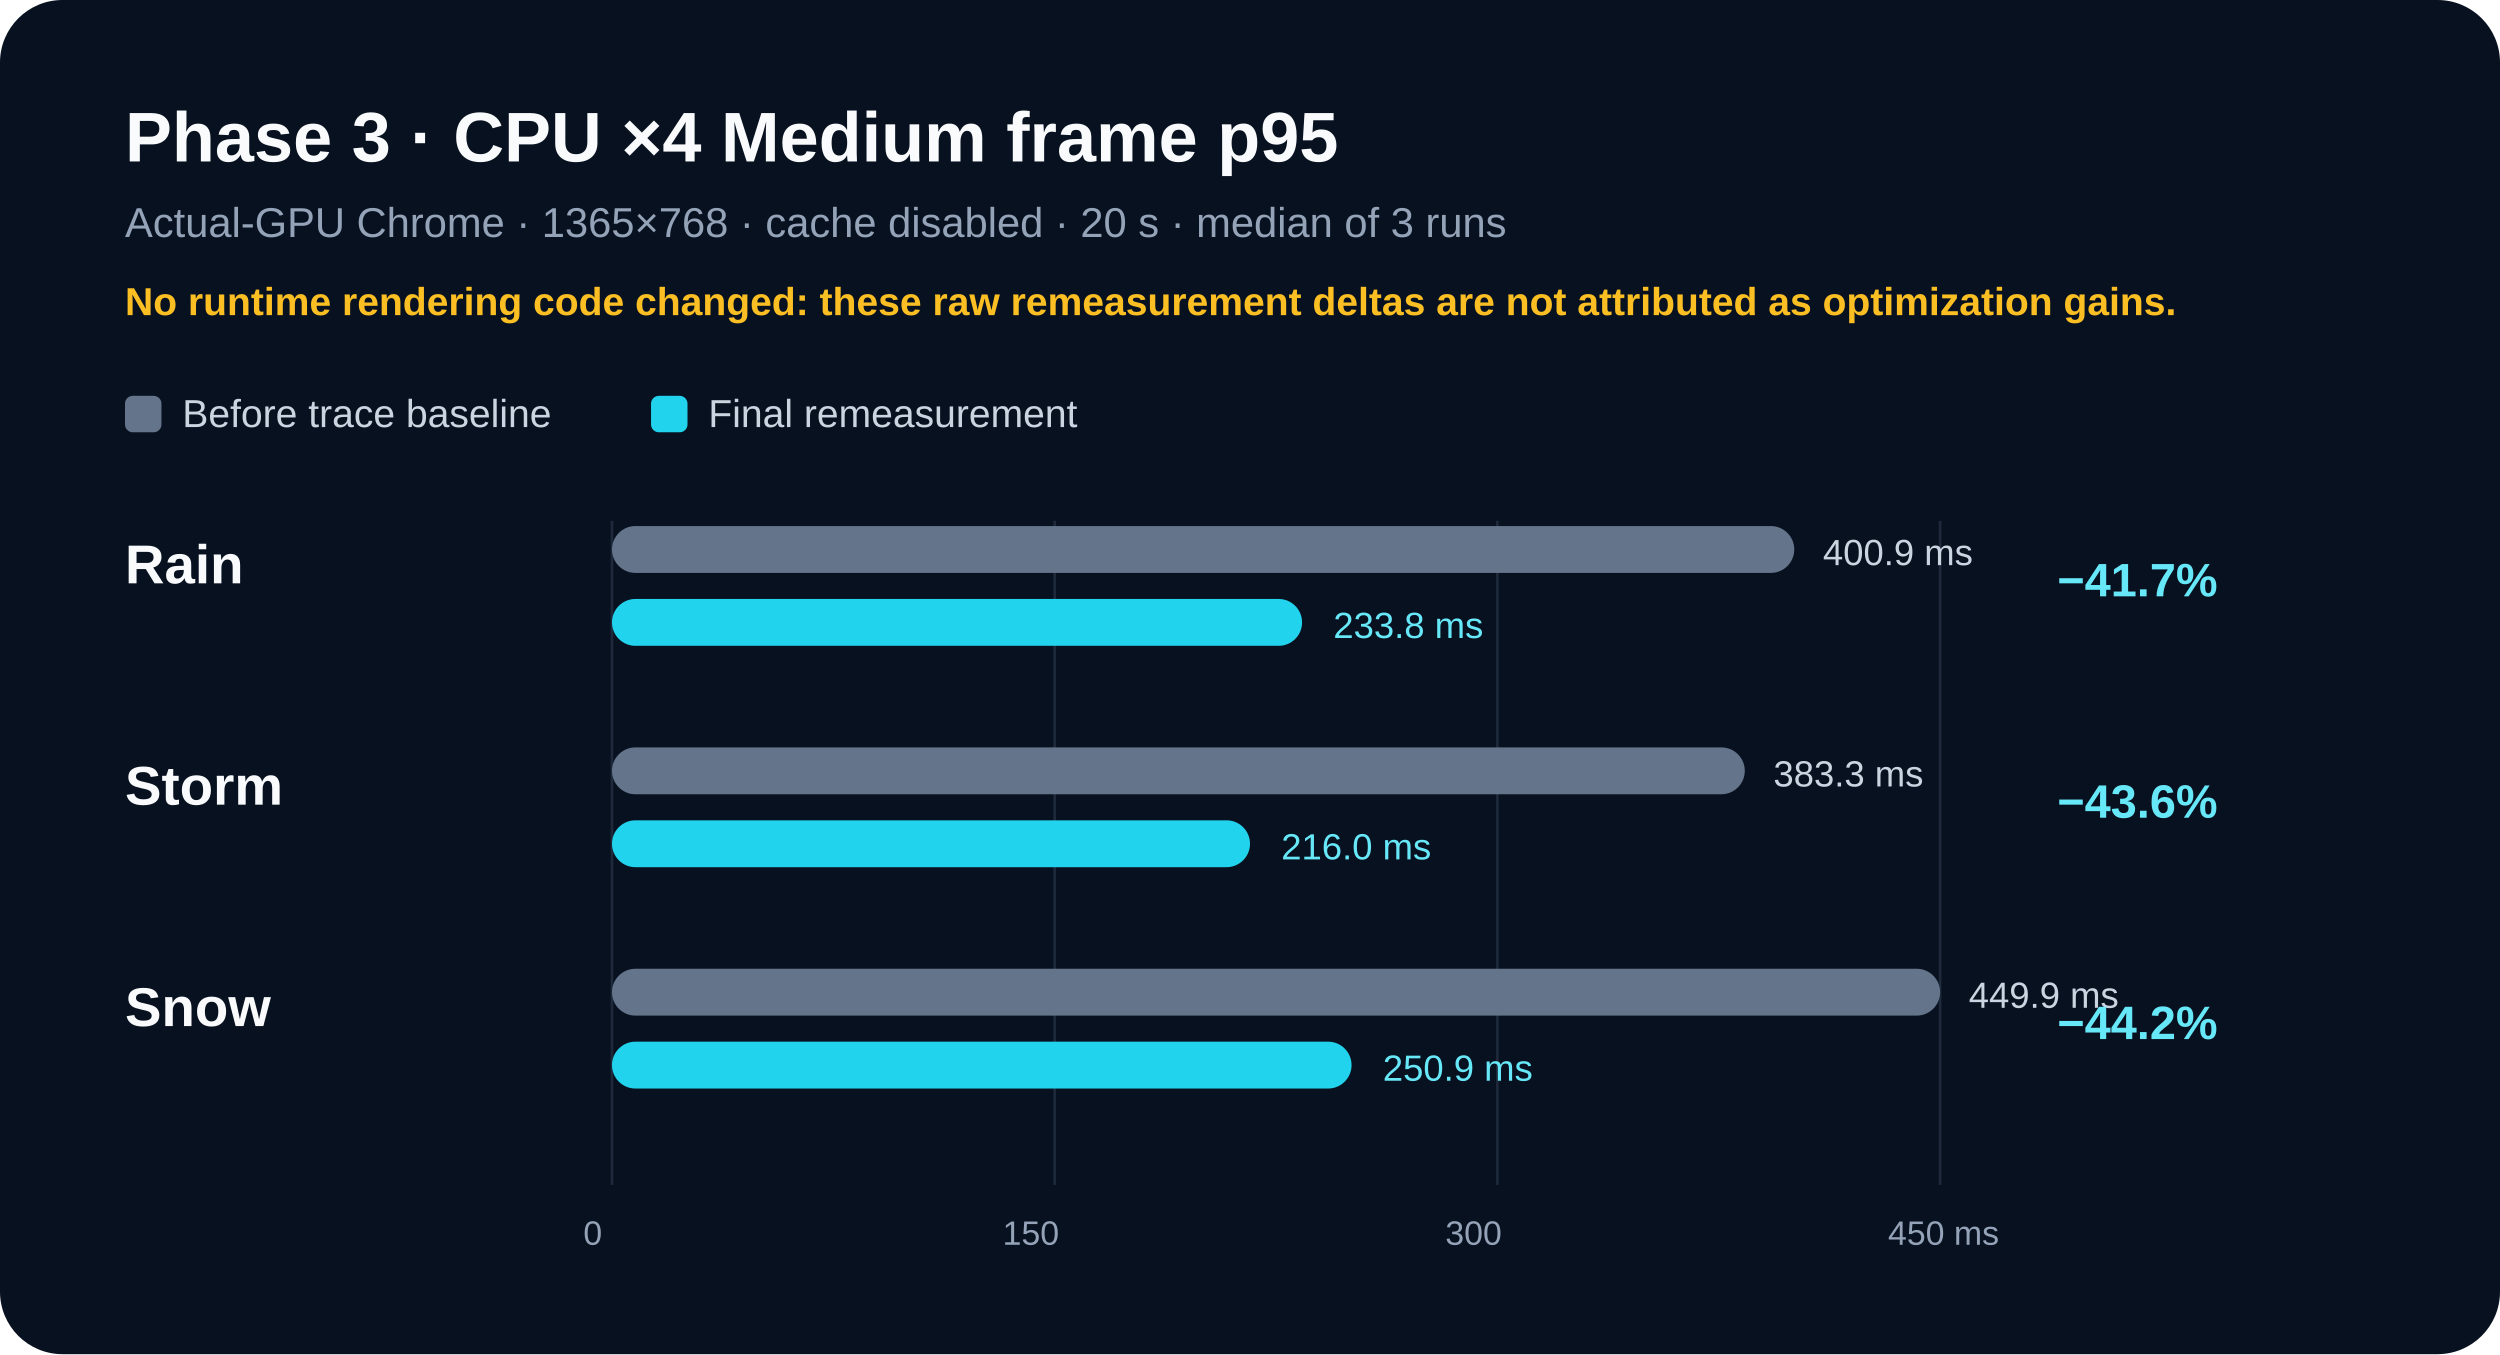
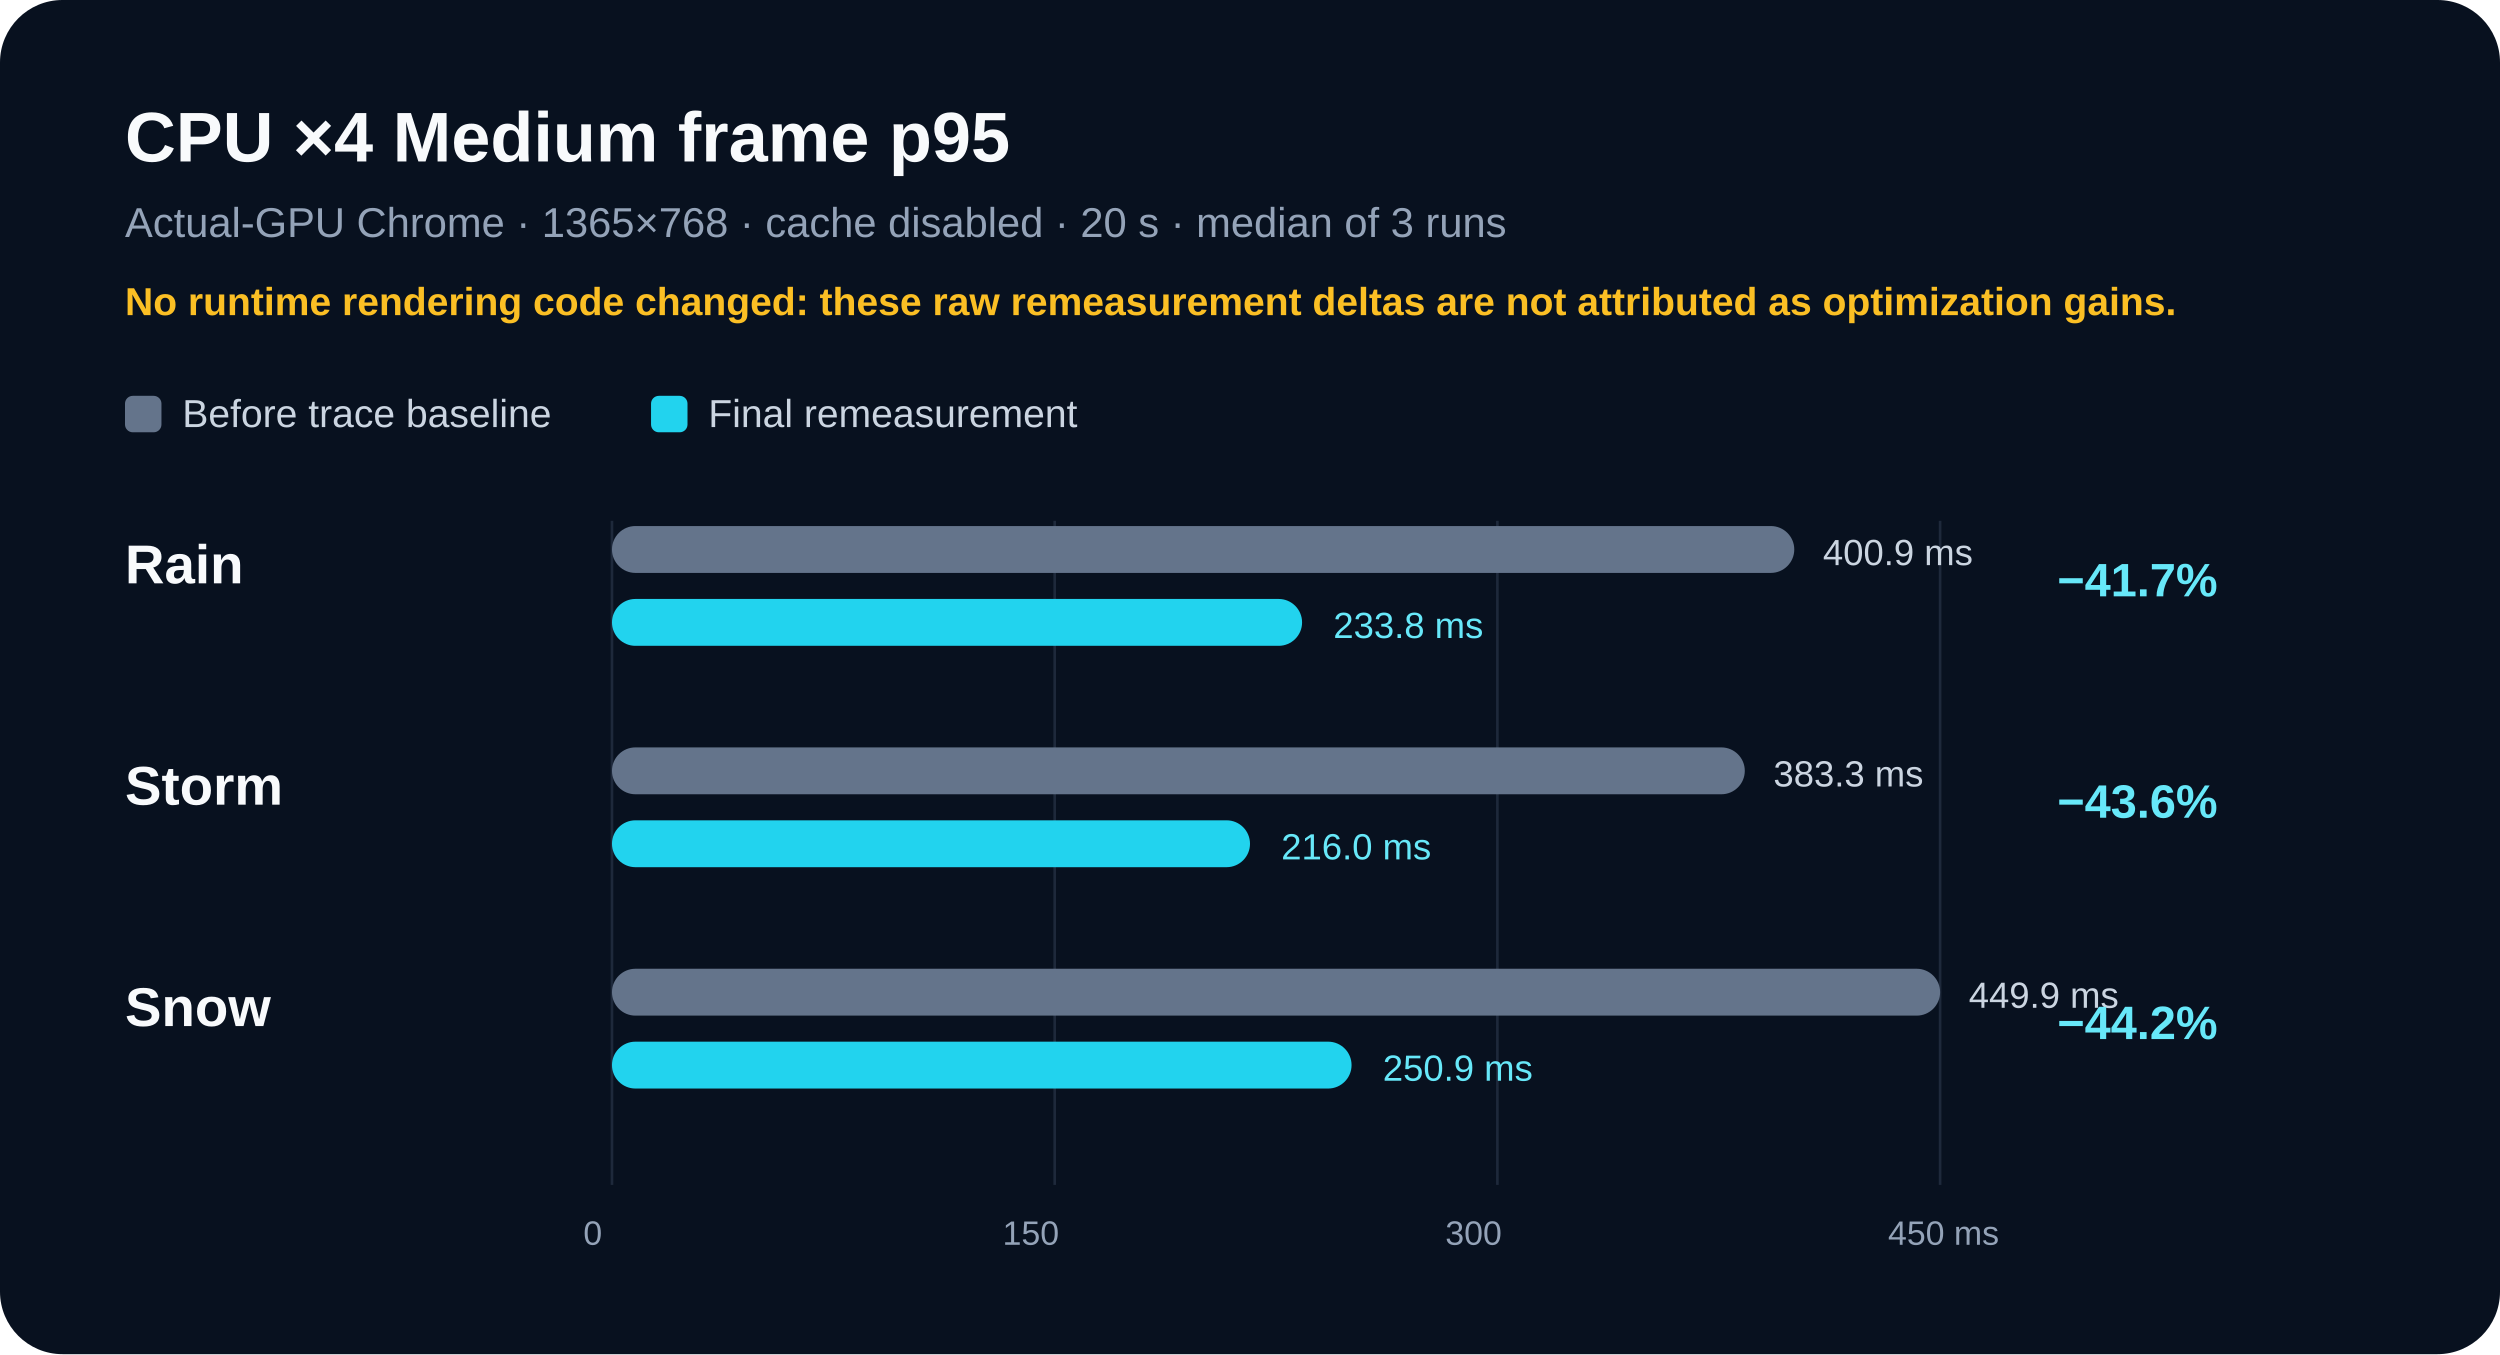
<svg xmlns="http://www.w3.org/2000/svg" width="960" height="520" viewBox="0 0 960 520" role="img" aria-labelledby="title description">
  <rect width="960" height="520" fill="#08111f" rx="24" />
-   <text x="48" y="62" fill="#f8fafc" font-family="Arial, sans-serif" font-size="27" font-weight="700">Phase 3 · CPU ×4 Medium frame p95</text>
+   <text x="48" y="62" fill="#f8fafc" font-family="Arial, sans-serif" font-size="27" font-weight="700">CPU ×4 Medium frame p95</text>
  <text x="48" y="91" fill="#94a3b8" font-family="Arial, sans-serif" font-size="16">Actual-GPU Chrome · 1365×768 · cache disabled · 20 s · median of 3 runs</text>
  <text x="48" y="121" fill="#fbbf24" font-family="Arial, sans-serif" font-size="15" font-weight="700">No runtime rendering code changed: these raw remeasurement deltas are not attributed as optimization gains.</text>
  <g font-family="Arial, sans-serif" font-size="15">
    <rect x="48" y="152" width="14" height="14" fill="#64748b" rx="3" />
    <text x="70" y="164" fill="#cbd5e1">Before trace baseline</text>
    <rect x="250" y="152" width="14" height="14" fill="#22d3ee" rx="3" />
    <text x="272" y="164" fill="#cbd5e1">Final remeasurement</text>
  </g>
  <g stroke="#1e293b" stroke-width="1">
    <line x1="235" y1="200" x2="235" y2="455" />
    <line x1="405" y1="200" x2="405" y2="455" />
    <line x1="575" y1="200" x2="575" y2="455" />
    <line x1="745" y1="200" x2="745" y2="455" />
  </g>
  <g fill="#94a3b8" font-family="Arial, sans-serif" font-size="13">
    <text x="224" y="478">0</text>
    <text x="385" y="478">150</text>
    <text x="555" y="478">300</text>
    <text x="725" y="478">450 ms</text>
  </g>
  <g font-family="Arial, sans-serif">
    <text x="48" y="224" fill="#f8fafc" font-size="21" font-weight="700">Rain</text>
    <rect x="235" y="202" width="454" height="18" fill="#64748b" rx="9" />
    <text x="700" y="217" fill="#cbd5e1" font-size="14">400.9 ms</text>
    <rect x="235" y="230" width="265" height="18" fill="#22d3ee" rx="9" />
    <text x="512" y="245" fill="#67e8f9" font-size="14">233.8 ms</text>
    <text x="790" y="229" fill="#67e8f9" font-size="18" font-weight="700">−41.7%</text>
    <text x="48" y="309" fill="#f8fafc" font-size="21" font-weight="700">Storm</text>
    <rect x="235" y="287" width="435" height="18" fill="#64748b" rx="9" />
    <text x="681" y="302" fill="#cbd5e1" font-size="14">383.3 ms</text>
    <rect x="235" y="315" width="245" height="18" fill="#22d3ee" rx="9" />
    <text x="492" y="330" fill="#67e8f9" font-size="14">216.0 ms</text>
    <text x="790" y="314" fill="#67e8f9" font-size="18" font-weight="700">−43.6%</text>
    <text x="48" y="394" fill="#f8fafc" font-size="21" font-weight="700">Snow</text>
    <rect x="235" y="372" width="510" height="18" fill="#64748b" rx="9" />
    <text x="756" y="387" fill="#cbd5e1" font-size="14">449.9 ms</text>
    <rect x="235" y="400" width="284" height="18" fill="#22d3ee" rx="9" />
    <text x="531" y="415" fill="#67e8f9" font-size="14">250.9 ms</text>
    <text x="790" y="399" fill="#67e8f9" font-size="18" font-weight="700">−44.2%</text>
  </g>
</svg>
